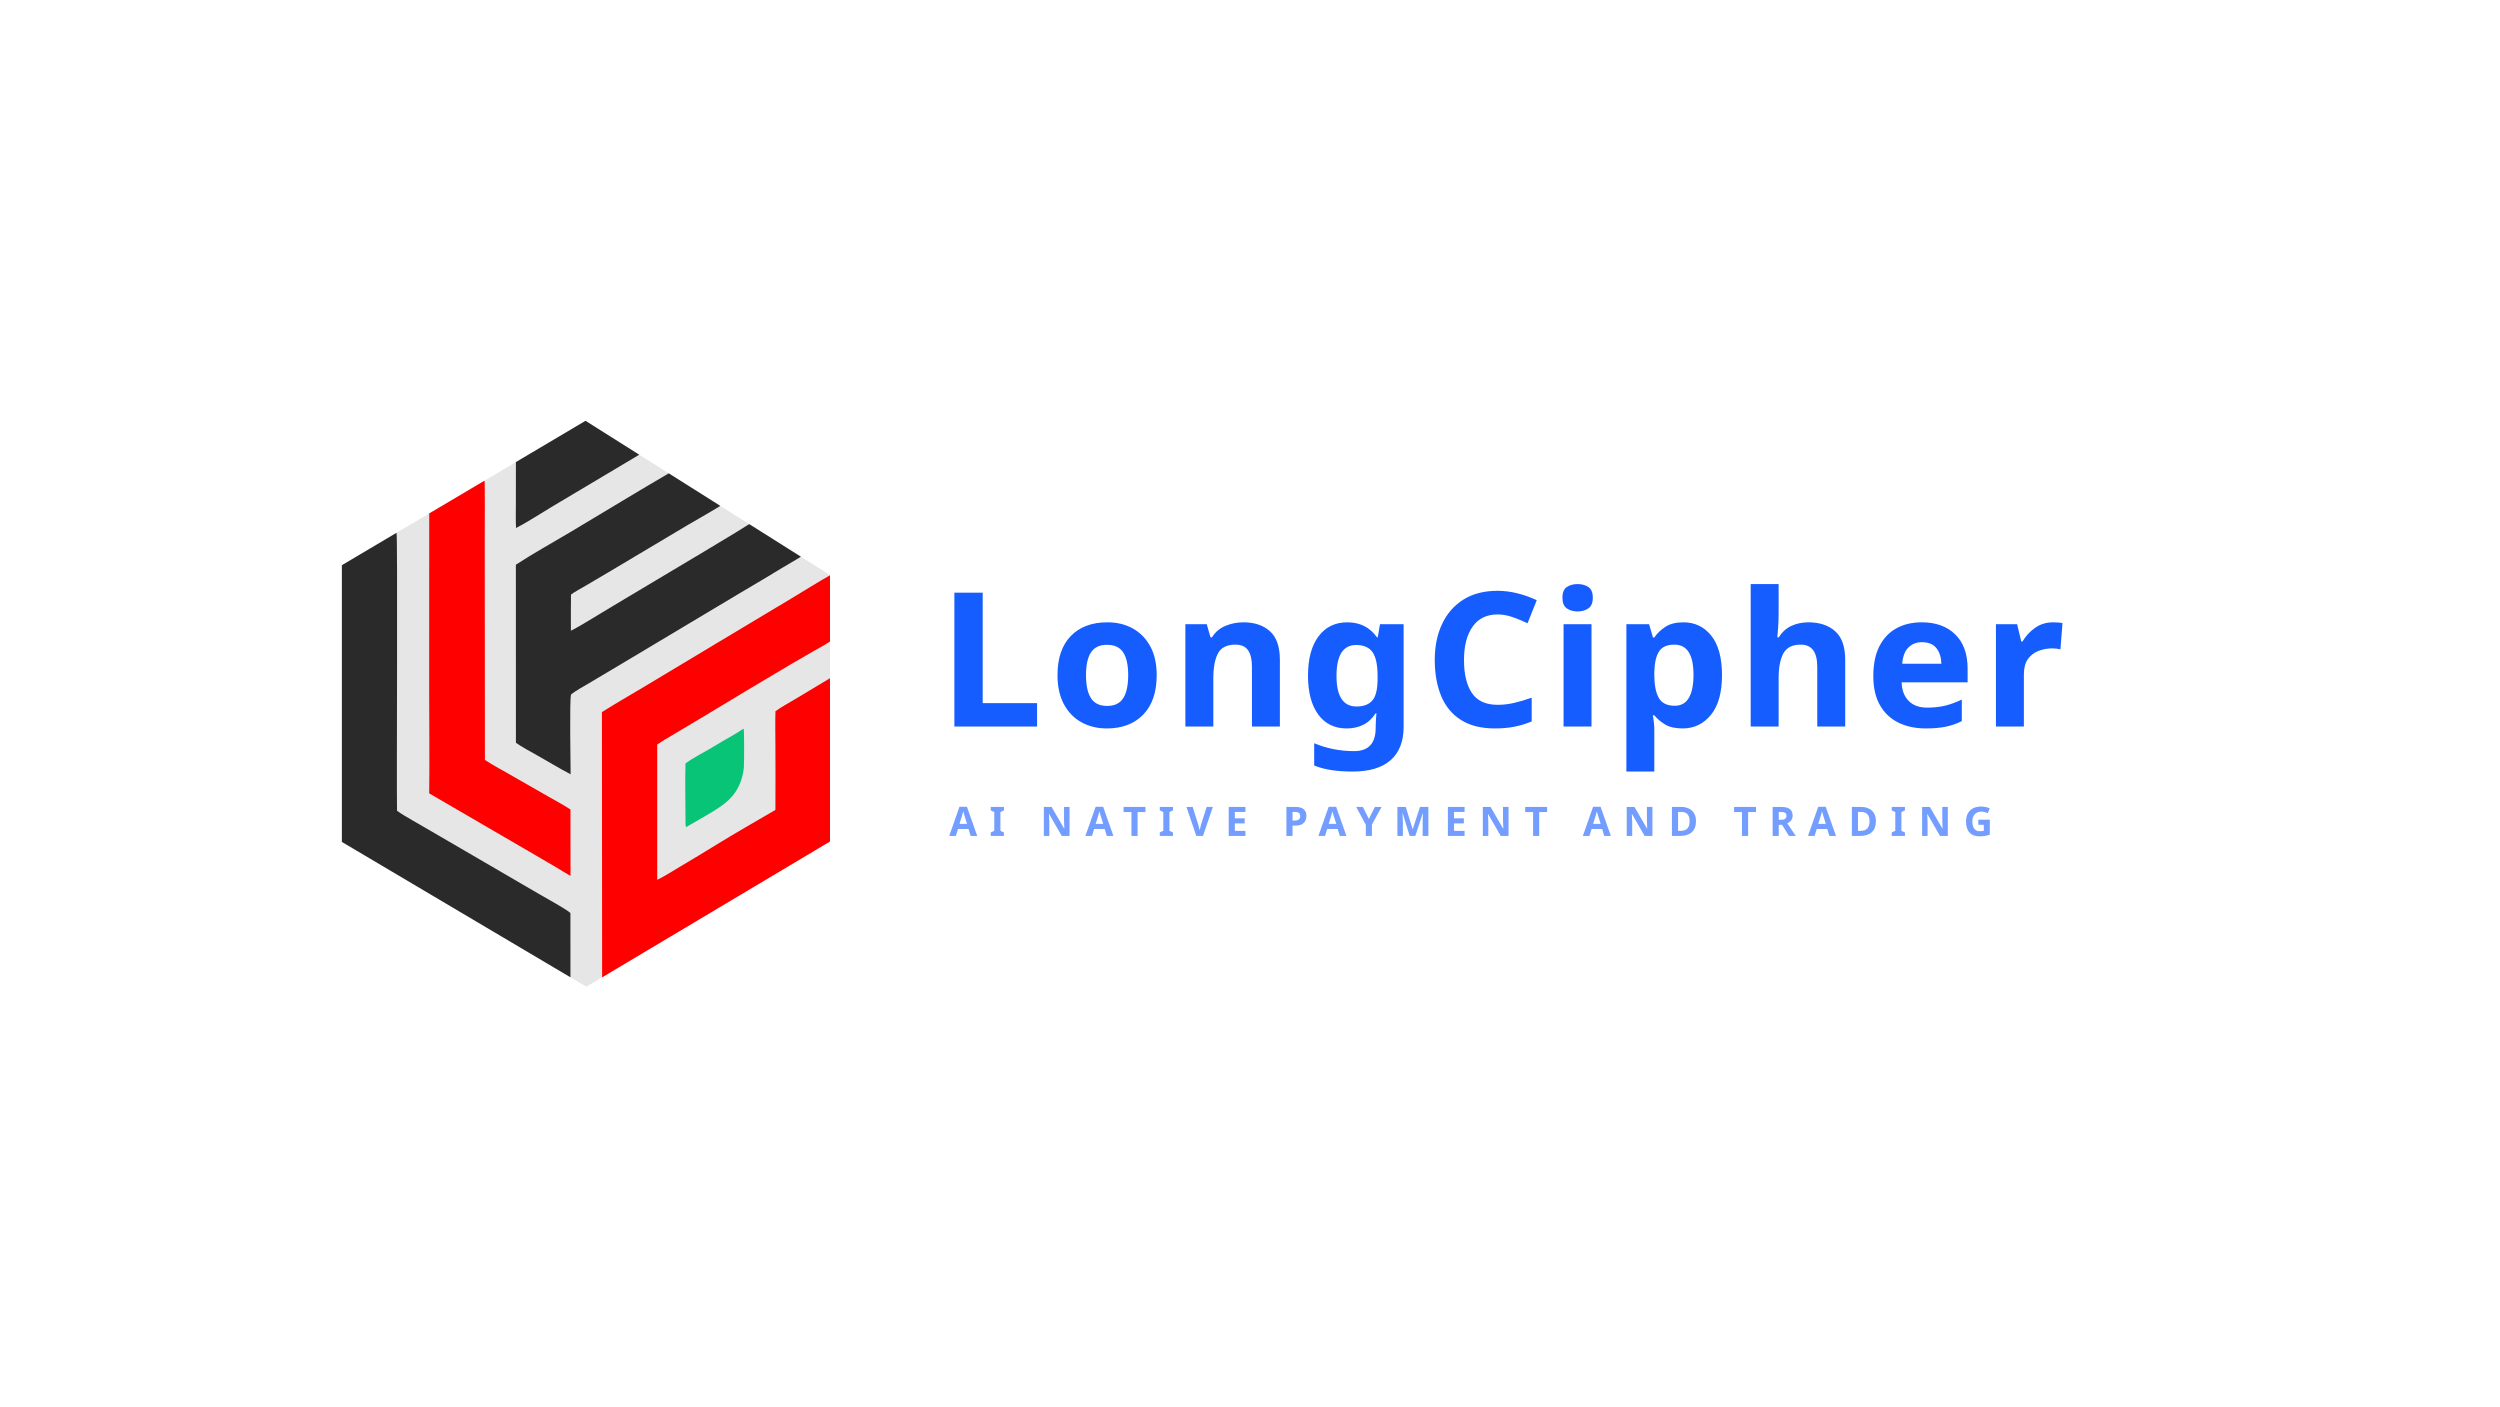
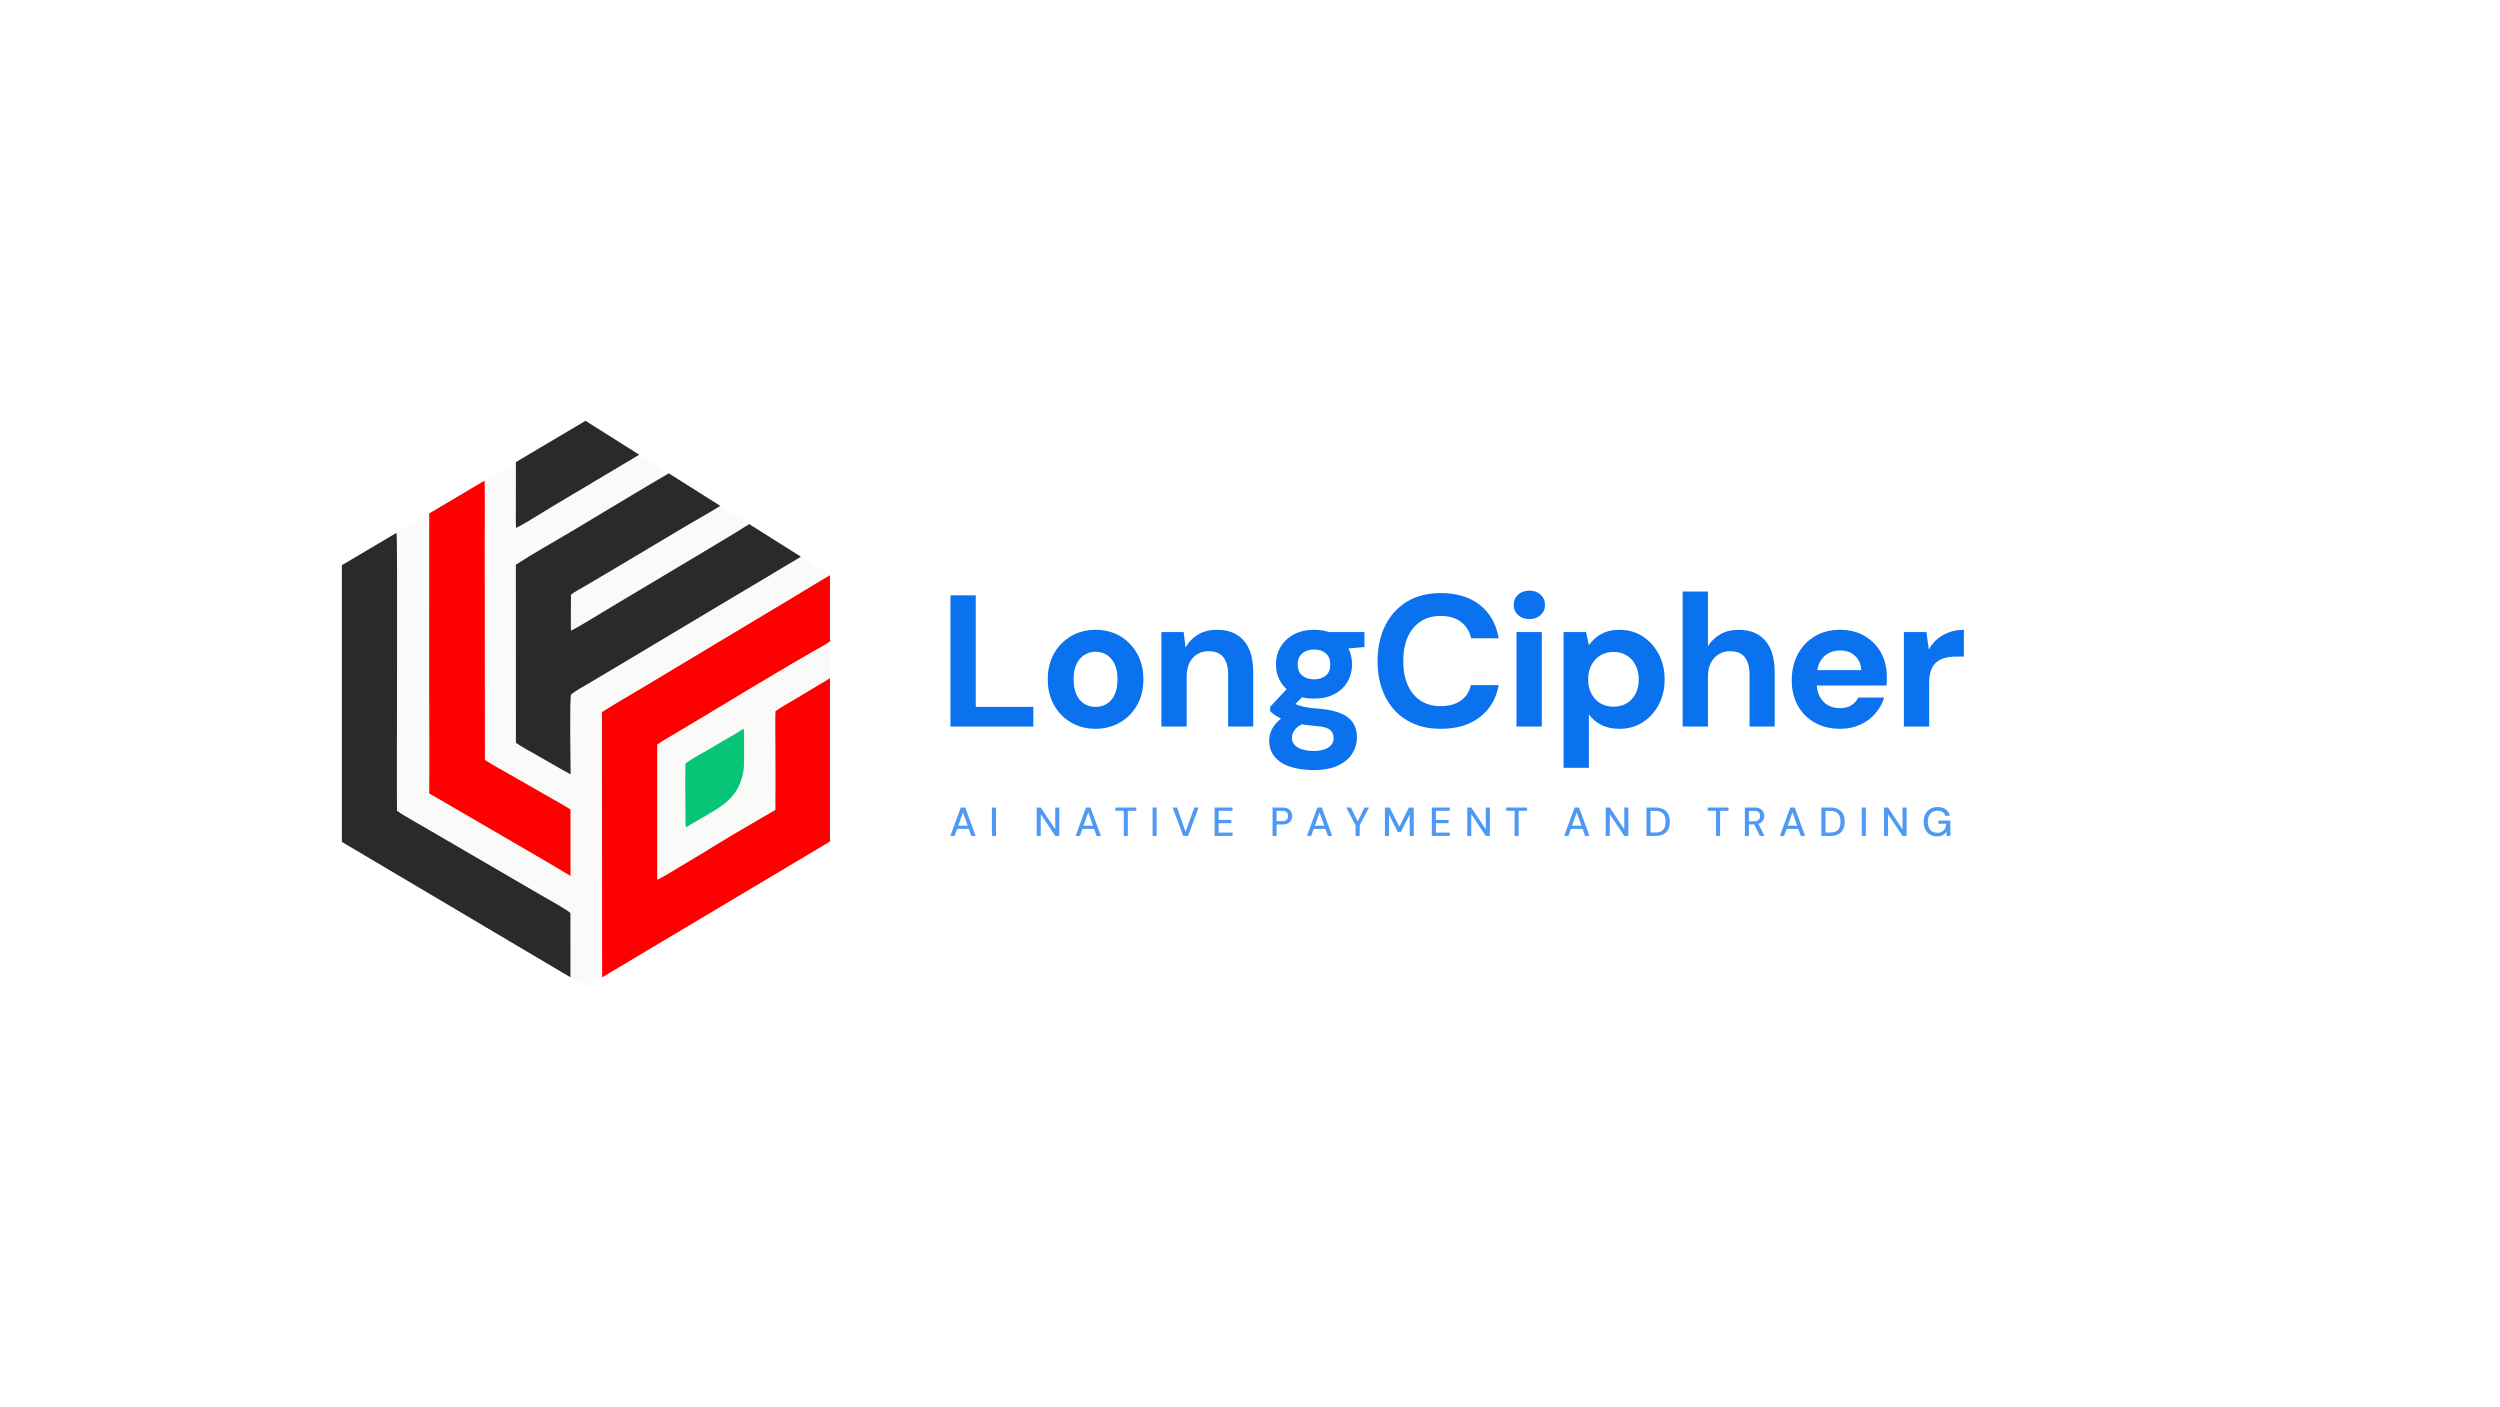
- <svg xmlns="http://www.w3.org/2000/svg" viewBox="0 0 3200 1800" width="100%" height="100%">
+ <svg xmlns="http://www.w3.org/2000/svg" width="3200" height="1800" viewBox="0 0 3200 1800" role="img" aria-labelledby="lc169-clip-title">
  <defs>
-     <clipPath id="perfect-edge-v4">
+     <clipPath id="lc169-clip">
      <polygon points="511.5,184.5 796,364 796,674 512.5,843 228,674.5 228,352.5" />
    </clipPath>
  </defs>
  <g transform="translate(750, 900) scale(1.1) translate(-512, -513)">
-     <g clip-path="url(#perfect-edge-v4)">
-       <path fill="#E6E6E6" d="M511.072 183.917C511.947 183.943 573.385 219.7 576.678 222.361L612.144 243.382C614.397 244.206 629.577 253.373 632.456 255.078L796.396 364.013C797.197 365.547 796.777 434.182 796.53 440.979L796.552 483.675C797.272 503.732 796.814 526.267 796.822 546.477L796.751 662.494L796.794 674.264C782.638 683.607 765.203 693.365 750.453 702.148L666.647 752.169L581.237 803.148C565.257 812.693 547.114 824.25 530.841 832.791L512.78 843.4L493.968 832.285L454.728 809.082C439.954 799.902 423.28 790.397 408.181 781.433L289.786 711.56C274.777 702.649 259.813 693.66 244.629 685.051C238.801 681.747 232.959 678.456 227.528 674.519C226.879 567.031 226.865 459.54 227.486 352.052C234.336 347.437 243.364 342.378 250.571 338.057C263.878 330.009 277.274 322.11 290.758 314.362L329.641 291.443C339.5 284.59 352.57 277.431 363.11 271.07C372.296 265.527 384.532 257.772 393.897 252.995L430.51 231.886C439.631 225.836 450.36 219.879 459.849 214.218C476.822 203.948 493.897 193.847 511.072 183.917Z" />
+     <g clip-path="url(#lc169-clip)">
+       <path fill="#FAFAF9" d="M511.072 183.917C511.947 183.943 573.385 219.7 576.678 222.361L612.144 243.382C614.397 244.206 629.577 253.373 632.456 255.078L796.396 364.013C797.197 365.547 796.777 434.182 796.53 440.979L796.552 483.675C797.272 503.732 796.814 526.267 796.822 546.477L796.751 662.494L796.794 674.264C782.638 683.607 765.203 693.365 750.453 702.148L666.647 752.169L581.237 803.148C565.257 812.693 547.114 824.25 530.841 832.791L512.78 843.4L493.968 832.285L454.728 809.082C439.954 799.902 423.28 790.397 408.181 781.433L289.786 711.56C274.777 702.649 259.813 693.66 244.629 685.051C238.801 681.747 232.959 678.456 227.528 674.519C226.879 567.031 226.865 459.54 227.486 352.052C234.336 347.437 243.364 342.378 250.571 338.057C263.878 330.009 277.274 322.11 290.758 314.362L329.641 291.443C339.5 284.59 352.57 277.431 363.11 271.07C372.296 265.527 384.532 257.772 393.897 252.995L430.51 231.886C439.631 225.836 450.36 219.879 459.849 214.218C476.822 203.948 493.897 193.847 511.072 183.917Z" />
      <path fill="#FF0000" d="M796.396 364.013C797.197 365.547 796.777 434.182 796.53 440.979C791.132 444.654 783.874 448.519 778.096 451.805C769.082 456.925 760.107 462.112 751.171 467.365C716.976 487.589 682.891 507.997 648.917 528.588C637.351 535.4 625.821 542.273 614.327 549.205C607.965 553.016 600.923 556.996 594.924 561.211L594.922 718.631C603.615 714.348 612.765 708.523 621.131 703.526C635.408 695.091 649.601 686.516 663.709 677.801C685.529 664.358 710.225 650.265 732.473 637.269C732.611 612.109 732.61 586.949 732.47 561.79C732.437 549.046 732.13 535.009 732.545 522.366C738.658 517.953 748.986 512.188 755.67 508.196L796.552 483.675C797.272 503.732 796.814 526.267 796.822 546.477L796.751 662.494L796.794 674.264C782.638 683.607 765.203 693.365 750.453 702.148L666.647 752.169L581.237 803.148C565.257 812.693 547.114 824.25 530.841 832.791L530.596 523.444C546.585 513.342 564.45 503.088 580.787 493.319L665.085 442.688L750.954 391.265C765.785 382.375 781.413 372.426 796.396 364.013Z" />
+       <path fill="#FF0000" d="M393.897 252.995C394.635 254.731 394.241 314.87 394.244 322.975L394.432 579.049C402.618 584.555 410.435 588.652 418.948 593.518L468.175 621.687C476.3 626.363 486.29 631.683 493.996 636.754L494.059 714.058C490.167 711.997 484.367 708.216 480.371 705.83L454.949 690.937L329.607 618.009C330.11 579.236 329.628 539.542 329.599 500.693L329.641 291.443C339.5 284.59 352.57 277.431 363.11 271.07C372.296 265.527 384.532 257.772 393.897 252.995Z" />
      <path fill="#2A2A2A" d="M612.144 243.382C614.397 244.206 629.577 253.373 632.456 255.078L674.364 279.607C662.204 287.784 642.86 298.365 629.814 306.137L538.533 360.527C529.559 365.886 520.553 371.192 511.516 376.444C506.875 379.146 498.701 383.587 494.616 386.659C494.336 400.467 494.511 414.823 494.499 428.672C499.056 426.63 506.61 422.069 510.967 419.524C522.107 413.017 533.098 406.013 544.231 399.474L649.5 336.642C661.595 329.268 673.73 321.958 685.903 314.713C693.383 310.163 701.715 304.622 709.355 300.584C715.131 303.516 724.308 309.412 730.147 312.83C743.941 320.806 757.687 328.866 771.382 337.011C762.021 342.97 751.1 349.172 741.476 354.95C723.962 365.562 706.378 376.057 688.725 386.436L550.097 469.285L515.929 489.606C510.515 492.8 498.957 499.181 494.651 503.024C492.845 508.588 494.087 585.663 494.175 595.836C481.105 588.926 467.671 580.817 454.72 573.499C448.53 570.001 435.565 562.979 430.523 559.116L430.472 351.947C449.682 339.299 474.18 325.73 494.217 313.774C533.399 290.394 572.773 266.351 612.144 243.382Z" />
      <path fill="#2A2A2A" d="M290.758 314.362L291.54 314.481C293.146 317.064 291.539 606.573 292.169 638.207C296.102 641.423 304.894 646.344 309.613 649.114L342.194 668.003L457.602 735.227C464.059 739.008 490.049 753.252 493.951 757.281L493.968 832.285L454.728 809.082C439.954 799.902 423.28 790.397 408.181 781.433L289.786 711.56C274.777 702.649 259.813 693.66 244.629 685.051C238.801 681.747 232.959 678.456 227.528 674.519C226.879 567.031 226.865 459.54 227.486 352.052C234.336 347.437 243.364 342.378 250.571 338.057C263.878 330.009 277.274 322.11 290.758 314.362Z" />
-       <path fill="#FF0000" d="M393.897 252.995C394.635 254.731 394.241 314.87 394.244 322.975L394.432 579.049C402.618 584.555 410.435 588.652 418.948 593.518L468.175 621.687C476.3 626.363 486.29 631.683 493.996 636.754L494.059 714.058C490.167 711.997 484.367 708.216 480.371 705.83L454.949 690.937L329.607 618.009C330.11 579.236 329.628 539.542 329.599 500.693L329.641 291.443C339.5 284.59 352.57 277.431 363.11 271.07C372.296 265.527 384.532 257.772 393.897 252.995Z" />
      <path fill="#2A2A2A" d="M511.072 183.917C511.947 183.943 573.385 219.7 576.678 222.361L471.733 284.893C459.419 292.414 443.265 302.697 430.668 309.254C430.16 301.215 430.46 289.727 430.464 281.508L430.51 231.886C439.631 225.836 450.36 219.879 459.849 214.218C476.822 203.948 493.897 193.847 511.072 183.917Z" />
      <path fill="#08C477" d="M695.037 542.904L695.507 542.995C696.324 544.409 696.113 582.897 695.808 587.275C695.542 591.188 694.877 595.063 693.821 598.84C687.327 622.297 672.809 631.398 653.569 642.798C645.33 647.672 637.051 652.477 628.732 657.212C628.088 656.341 627.892 655.642 627.895 654.545C627.955 630.853 627.183 606.879 627.817 583.207C638.499 575.361 651.523 569.255 662.82 562.208C673.41 555.601 684.718 549.997 695.037 542.904Z" />
    </g>
  </g>
-   <text x="1200" y="930" text-anchor="start" font-family="'Futura', sans-serif" font-weight="700" font-size="240" letter-spacing="0.03em" fill="#165DFF">LongCipher</text>
-   <text x="1215" y="1070" text-anchor="start" font-family="'Futura', sans-serif" font-weight="700" font-size="52" letter-spacing="0.3em" fill="#165DFF" fill-opacity="0.6">AI NATIVE PAYMENT AND TRADING</text>
+   <path fill="#0a72ef" d="M1216.56 930V762H1248.96V904.8H1322.64V930Z M1402.08 932.88Q1384.8 932.88 1371 924.84Q1357.2 916.8 1349.16 902.52Q1341.12 888.24 1341.12 869.76Q1341.12 850.8 1349.16 836.52Q1357.2 822.24 1371.12 814.2Q1385.04 806.16 1402.32 806.16Q1419.84 806.16 1433.64 814.2Q1447.44 822.24 1455.48 836.52Q1463.52 850.8 1463.52 869.52Q1463.52 888.24 1455.48 902.52Q1447.44 916.8 1433.52 924.84Q1419.6 932.88 1402.08 932.88ZM1402.08 904.8Q1410.24 904.8 1416.6 900.96Q1422.96 897.12 1426.68 889.2Q1430.4 881.28 1430.4 869.52Q1430.4 857.76 1426.68 849.96Q1422.96 842.16 1416.6 838.2Q1410.24 834.24 1402.32 834.24Q1394.64 834.24 1388.16 838.2Q1381.68 842.16 1377.96 849.96Q1374.24 857.76 1374.24 869.52Q1374.24 881.28 1377.96 889.2Q1381.68 897.12 1388.04 900.96Q1394.4 904.8 1402.08 904.8Z M1486.56 930V809.04H1515.12L1517.52 828.72Q1523.04 818.64 1533.24 812.4Q1543.44 806.16 1557.6 806.16Q1572.72 806.16 1583.04 812.4Q1593.36 818.64 1598.76 830.64Q1604.16 842.64 1604.16 860.16V930H1572V863.28Q1572 848.88 1565.88 841.2Q1559.76 833.52 1547.04 833.52Q1538.88 833.52 1532.52 837.36Q1526.16 841.2 1522.56 848.28Q1518.96 855.36 1518.96 865.44V930Z M1681.92 985.68Q1664.64 985.68 1651.68 981.48Q1638.72 977.28 1631.64 968.76Q1624.56 960.24 1624.56 947.76Q1624.56 939.36 1628.88 931.92Q1633.2 924.48 1641.48 918.36Q1649.76 912.24 1662.24 907.92L1674.48 923.76Q1663.44 927.36 1658.52 932.76Q1653.6 938.16 1653.6 944.4Q1653.6 949.92 1657.32 953.76Q1661.04 957.6 1667.4 959.4Q1673.76 961.2 1681.68 961.2Q1689.36 961.2 1695 959.28Q1700.64 957.36 1703.88 953.64Q1707.12 949.92 1707.12 944.88Q1707.12 938.4 1702.56 934.32Q1698 930.24 1684.32 929.28Q1672.08 928.32 1662.6 926.52Q1653.12 924.72 1645.92 922.2Q1638.72 919.68 1633.8 916.56Q1628.88 913.44 1625.76 910.32V904.8L1651.44 877.2L1674.72 884.64L1644.48 914.4L1653.6 898.56Q1656.24 900 1658.76 901.32Q1661.28 902.64 1665.12 903.72Q1668.96 904.8 1675.2 905.76Q1681.44 906.72 1691.04 907.44Q1706.88 908.88 1717.08 913.44Q1727.28 918 1732.08 925.56Q1736.88 933.12 1736.88 944.16Q1736.88 954.96 1731 964.44Q1725.12 973.92 1712.88 979.8Q1700.64 985.68 1681.92 985.68ZM1681.92 894.24Q1666.8 894.24 1655.88 888.36Q1644.96 882.48 1639.08 872.52Q1633.2 862.56 1633.2 850.32Q1633.2 838.08 1639.08 828.12Q1644.96 818.16 1655.88 812.16Q1666.8 806.16 1681.92 806.16Q1697.28 806.16 1708.2 812.16Q1719.12 818.16 1724.88 828.12Q1730.64 838.08 1730.64 850.32Q1730.64 862.56 1724.88 872.52Q1719.12 882.48 1708.2 888.36Q1697.28 894.24 1681.92 894.24ZM1681.92 869.52Q1691.28 869.52 1697.04 864.72Q1702.8 859.92 1702.8 850.56Q1702.8 841.2 1697.04 836.28Q1691.28 831.36 1681.92 831.36Q1672.8 831.36 1666.92 836.28Q1661.04 841.2 1661.04 850.56Q1661.04 859.92 1666.92 864.72Q1672.8 869.52 1681.92 869.52ZM1702.08 832.08 1696.8 809.04H1746.48V828.24Z M1844.16 932.88Q1818.96 932.88 1800.84 921.96Q1782.72 911.04 1773 891.48Q1763.28 871.92 1763.28 846.24Q1763.28 820.56 1773 800.88Q1782.72 781.2 1800.84 770.16Q1818.96 759.12 1844.16 759.12Q1874.64 759.12 1894.08 774.24Q1913.52 789.36 1918.32 816.96H1883.04Q1879.92 803.52 1869.96 795.96Q1860 788.4 1843.92 788.4Q1829.04 788.4 1818.36 795.48Q1807.68 802.56 1801.92 815.4Q1796.16 828.24 1796.16 846.24Q1796.16 864 1801.92 876.96Q1807.68 889.92 1818.36 896.88Q1829.04 903.84 1843.92 903.84Q1860 903.84 1869.84 896.76Q1879.68 889.68 1882.8 876.96H1918.32Q1913.52 903.12 1894.08 918Q1874.64 932.88 1844.16 932.88Z M1941.12 930V809.04H1973.52V930ZM1957.44 792.48Q1948.8 792.48 1943.16 787.32Q1937.52 782.16 1937.52 774.24Q1937.52 766.32 1943.16 761.16Q1948.8 756 1957.44 756Q1966.32 756 1971.96 761.16Q1977.6 766.32 1977.6 774.24Q1977.6 782.16 1971.96 787.32Q1966.32 792.48 1957.44 792.48Z M2001.36 982.8V809.04H2030.16L2033.76 825.84Q2037.6 820.56 2042.88 816.12Q2048.16 811.68 2055.48 808.92Q2062.8 806.16 2072.64 806.16Q2089.68 806.16 2102.64 814.56Q2115.6 822.96 2123.16 837.24Q2130.72 851.52 2130.72 869.76Q2130.72 888 2123.04 902.28Q2115.36 916.56 2102.4 924.72Q2089.44 932.88 2072.88 932.88Q2059.44 932.88 2049.72 927.96Q2040 923.04 2033.76 914.4V982.8ZM2065.2 904.56Q2074.8 904.56 2082.12 900.24Q2089.44 895.92 2093.52 888Q2097.6 880.08 2097.6 869.76Q2097.6 859.44 2093.52 851.4Q2089.44 843.36 2082.12 838.92Q2074.8 834.48 2065.2 834.48Q2055.84 834.48 2048.52 838.92Q2041.2 843.36 2037 851.28Q2032.8 859.2 2032.8 869.52Q2032.8 879.84 2037 887.88Q2041.2 895.92 2048.52 900.24Q2055.84 904.56 2065.2 904.56Z M2153.76 930V757.2H2186.16V827.04Q2192.16 817.44 2202.12 811.8Q2212.08 806.16 2225.28 806.16Q2240.4 806.16 2250.72 812.52Q2261.04 818.88 2266.32 830.88Q2271.6 842.88 2271.6 860.64V930H2239.44V863.52Q2239.44 849.12 2233.44 841.32Q2227.44 833.52 2214.48 833.52Q2206.56 833.52 2200.08 837.36Q2193.6 841.2 2189.88 848.52Q2186.16 855.84 2186.16 865.92V930Z M2355.36 932.88Q2337.12 932.88 2323.08 925.08Q2309.04 917.28 2301.24 903.24Q2293.44 889.2 2293.44 870.72Q2293.44 851.76 2301.24 837.24Q2309.04 822.72 2322.96 814.44Q2336.88 806.16 2355.36 806.16Q2373.36 806.16 2386.8 814.08Q2400.24 822 2407.68 835.44Q2415.12 848.88 2415.12 865.92Q2415.12 868.32 2415.12 871.32Q2415.12 874.32 2414.64 877.44H2316.48V857.76H2382.48Q2381.76 846 2374.2 839.28Q2366.64 832.56 2355.36 832.56Q2347.2 832.56 2340.24 836.28Q2333.28 840 2329.32 847.68Q2325.36 855.36 2325.36 867.12V874.08Q2325.36 883.92 2329.08 891.24Q2332.8 898.56 2339.52 902.52Q2346.24 906.48 2355.12 906.48Q2364 906.48 2369.88 902.64Q2375.76 898.8 2378.64 892.8H2411.76Q2408.4 904.08 2400.48 913.2Q2392.56 922.32 2381.04 927.6Q2369.52 932.88 2355.36 932.88Z M2436.96 930V809.04H2465.76L2468.88 831.36Q2473.2 823.44 2479.8 817.92Q2486.4 812.4 2494.92 809.28Q2503.44 806.16 2513.76 806.16V840.48H2502.72Q2495.52 840.48 2489.4 842.16Q2483.28 843.84 2478.72 847.56Q2474.16 851.28 2471.76 857.76Q2469.36 864.24 2469.36 874.08V930Z" />
+   <path fill="#0a72ef" fill-opacity="0.72" d="M1216.46 1070 1229.82 1033.6H1235.49L1248.85 1070H1243.29L1232.63 1039.84L1221.92 1070ZM1222.49 1061 1223.94 1056.84H1241.05L1242.51 1061Z M1269.65 1070V1033.6H1274.85V1070Z M1326.96 1070V1033.6H1332.16L1350.72 1061.52V1033.6H1355.92V1070H1350.72L1332.16 1042.13V1070Z M1376.77 1070 1390.14 1033.6H1395.8L1409.17 1070H1403.6L1392.94 1039.84L1382.23 1070ZM1382.8 1061 1384.26 1056.84H1401.37L1402.82 1061Z M1438.44 1070V1037.86H1427.68V1033.6H1454.46V1037.86H1443.64V1070Z M1475.31 1070V1033.6H1480.51V1070Z M1514.47 1070 1500.95 1033.6H1506.56L1517.59 1064.59L1528.72 1033.6H1534.23L1520.71 1070Z M1554.66 1070V1033.6H1577.65V1037.86H1559.86V1049.51H1576.09V1053.67H1559.86V1065.74H1577.65V1070Z M1628.87 1070V1033.6H1641.3Q1645.66 1033.6 1648.47 1035.06Q1651.28 1036.51 1652.63 1038.96Q1653.98 1041.4 1653.98 1044.52Q1653.98 1047.48 1652.66 1049.95Q1651.33 1052.42 1648.52 1053.91Q1645.72 1055.39 1641.3 1055.39H1634.07V1070ZM1634.07 1051.07H1641.09Q1645.2 1051.07 1646.94 1049.28Q1648.68 1047.48 1648.68 1044.52Q1648.68 1041.35 1646.94 1039.63Q1645.2 1037.92 1641.09 1037.92H1634.07Z M1672.86 1070 1686.22 1033.6H1691.89L1705.26 1070H1699.69L1689.03 1039.84L1678.32 1070ZM1678.89 1061 1680.35 1056.84H1697.46L1698.91 1061Z M1735.21 1070V1056.48L1723.2 1033.6H1729.07L1738.48 1052.74H1737.18L1746.54 1033.6H1752.37L1740.41 1056.48V1070Z M1772.7 1070V1033.6H1778.84L1791.16 1058.2L1803.43 1033.6H1809.62V1070H1804.42V1042.7L1793.14 1064.9H1789.13L1777.9 1042.75V1070Z M1832.76 1070V1033.6H1855.74V1037.86H1837.96V1049.51H1854.18V1053.67H1837.96V1065.74H1855.74V1070Z M1878.05 1070V1033.6H1883.25L1901.82 1061.52V1033.6H1907.02V1070H1901.82L1883.25 1042.13V1070Z M1938.68 1070V1037.86H1927.92V1033.6H1954.7V1037.86H1943.88V1070Z M2002.12 1070 2015.49 1033.6H2021.16L2034.52 1070H2028.96L2018.3 1039.84L2007.58 1070ZM2008.16 1061 2009.61 1056.84H2026.72L2028.18 1061Z M2055.32 1070V1033.6H2060.52L2079.08 1061.52V1033.6H2084.28V1070H2079.08L2060.52 1042.13V1070Z M2107.48 1070V1033.6H2118.66Q2125 1033.6 2129.16 1035.84Q2133.32 1038.07 2135.32 1042.15Q2137.32 1046.24 2137.32 1051.85Q2137.32 1057.47 2135.32 1061.52Q2133.32 1065.58 2129.19 1067.79Q2125.05 1070 2118.66 1070ZM2112.68 1065.63H2118.45Q2123.49 1065.63 2126.46 1063.97Q2129.42 1062.3 2130.69 1059.21Q2131.97 1056.12 2131.97 1051.85Q2131.97 1047.54 2130.69 1044.42Q2129.42 1041.3 2126.46 1039.63Q2123.49 1037.97 2118.45 1037.97H2112.68Z M2196.55 1070V1037.86H2185.79V1033.6H2212.57V1037.86H2201.75V1070Z M2233.42 1070V1033.6H2245.74Q2250.06 1033.6 2252.82 1035.06Q2255.57 1036.51 2256.9 1038.93Q2258.22 1041.35 2258.22 1044.42Q2258.22 1047.33 2256.9 1049.8Q2255.57 1052.27 2252.76 1053.75Q2249.96 1055.23 2245.59 1055.23H2238.62V1070ZM2252.56 1070 2244.7 1053.83H2250.42L2258.59 1070ZM2238.62 1051.28H2245.38Q2249.23 1051.28 2251.05 1049.38Q2252.87 1047.48 2252.87 1044.52Q2252.87 1041.5 2251.1 1039.74Q2249.33 1037.97 2245.38 1037.97H2238.62Z M2278.19 1070 2291.56 1033.6H2297.22L2310.59 1070H2305.02L2294.36 1039.84L2283.65 1070ZM2284.22 1061 2285.68 1056.84H2302.79L2304.24 1061Z M2331.39 1070V1033.6H2342.57Q2348.91 1033.6 2353.07 1035.84Q2357.23 1038.07 2359.23 1042.15Q2361.24 1046.24 2361.24 1051.85Q2361.24 1057.47 2359.23 1061.52Q2357.23 1065.58 2353.1 1067.79Q2348.96 1070 2342.57 1070ZM2336.59 1065.63H2342.36Q2347.4 1065.63 2350.37 1063.97Q2353.33 1062.3 2354.61 1059.21Q2355.88 1056.12 2355.88 1051.85Q2355.88 1047.54 2354.61 1044.42Q2353.33 1041.3 2350.37 1039.63Q2347.4 1037.97 2342.36 1037.97H2336.59Z M2383.08 1070V1033.6H2388.28V1070Z M2411.47 1070V1033.6H2416.67L2435.23 1061.52V1033.6H2440.43V1070H2435.23L2416.67 1042.13V1070Z M2479.38 1070.62Q2474.23 1070.62 2470.38 1068.28Q2466.54 1065.94 2464.4 1061.73Q2462.27 1057.52 2462.27 1051.9Q2462.27 1046.34 2464.43 1042.08Q2466.59 1037.81 2470.62 1035.39Q2474.65 1032.98 2480.16 1032.98Q2486.35 1032.98 2490.51 1035.97Q2494.67 1038.96 2495.86 1044.26H2489.94Q2489.16 1041.24 2486.66 1039.5Q2484.16 1037.76 2480.11 1037.76Q2476.26 1037.76 2473.43 1039.48Q2470.59 1041.19 2469.08 1044.36Q2467.58 1047.54 2467.58 1051.9Q2467.58 1056.32 2469.08 1059.5Q2470.59 1062.67 2473.35 1064.33Q2476.1 1066 2479.69 1066Q2485.2 1066 2487.99 1062.82Q2490.77 1059.65 2491.24 1054.35H2481.2V1050.34H2496.49V1070H2491.76L2491.29 1064.44Q2490.04 1066.46 2488.4 1067.84Q2486.76 1069.22 2484.58 1069.92Q2482.4 1070.62 2479.38 1070.62Z" />
</svg>
